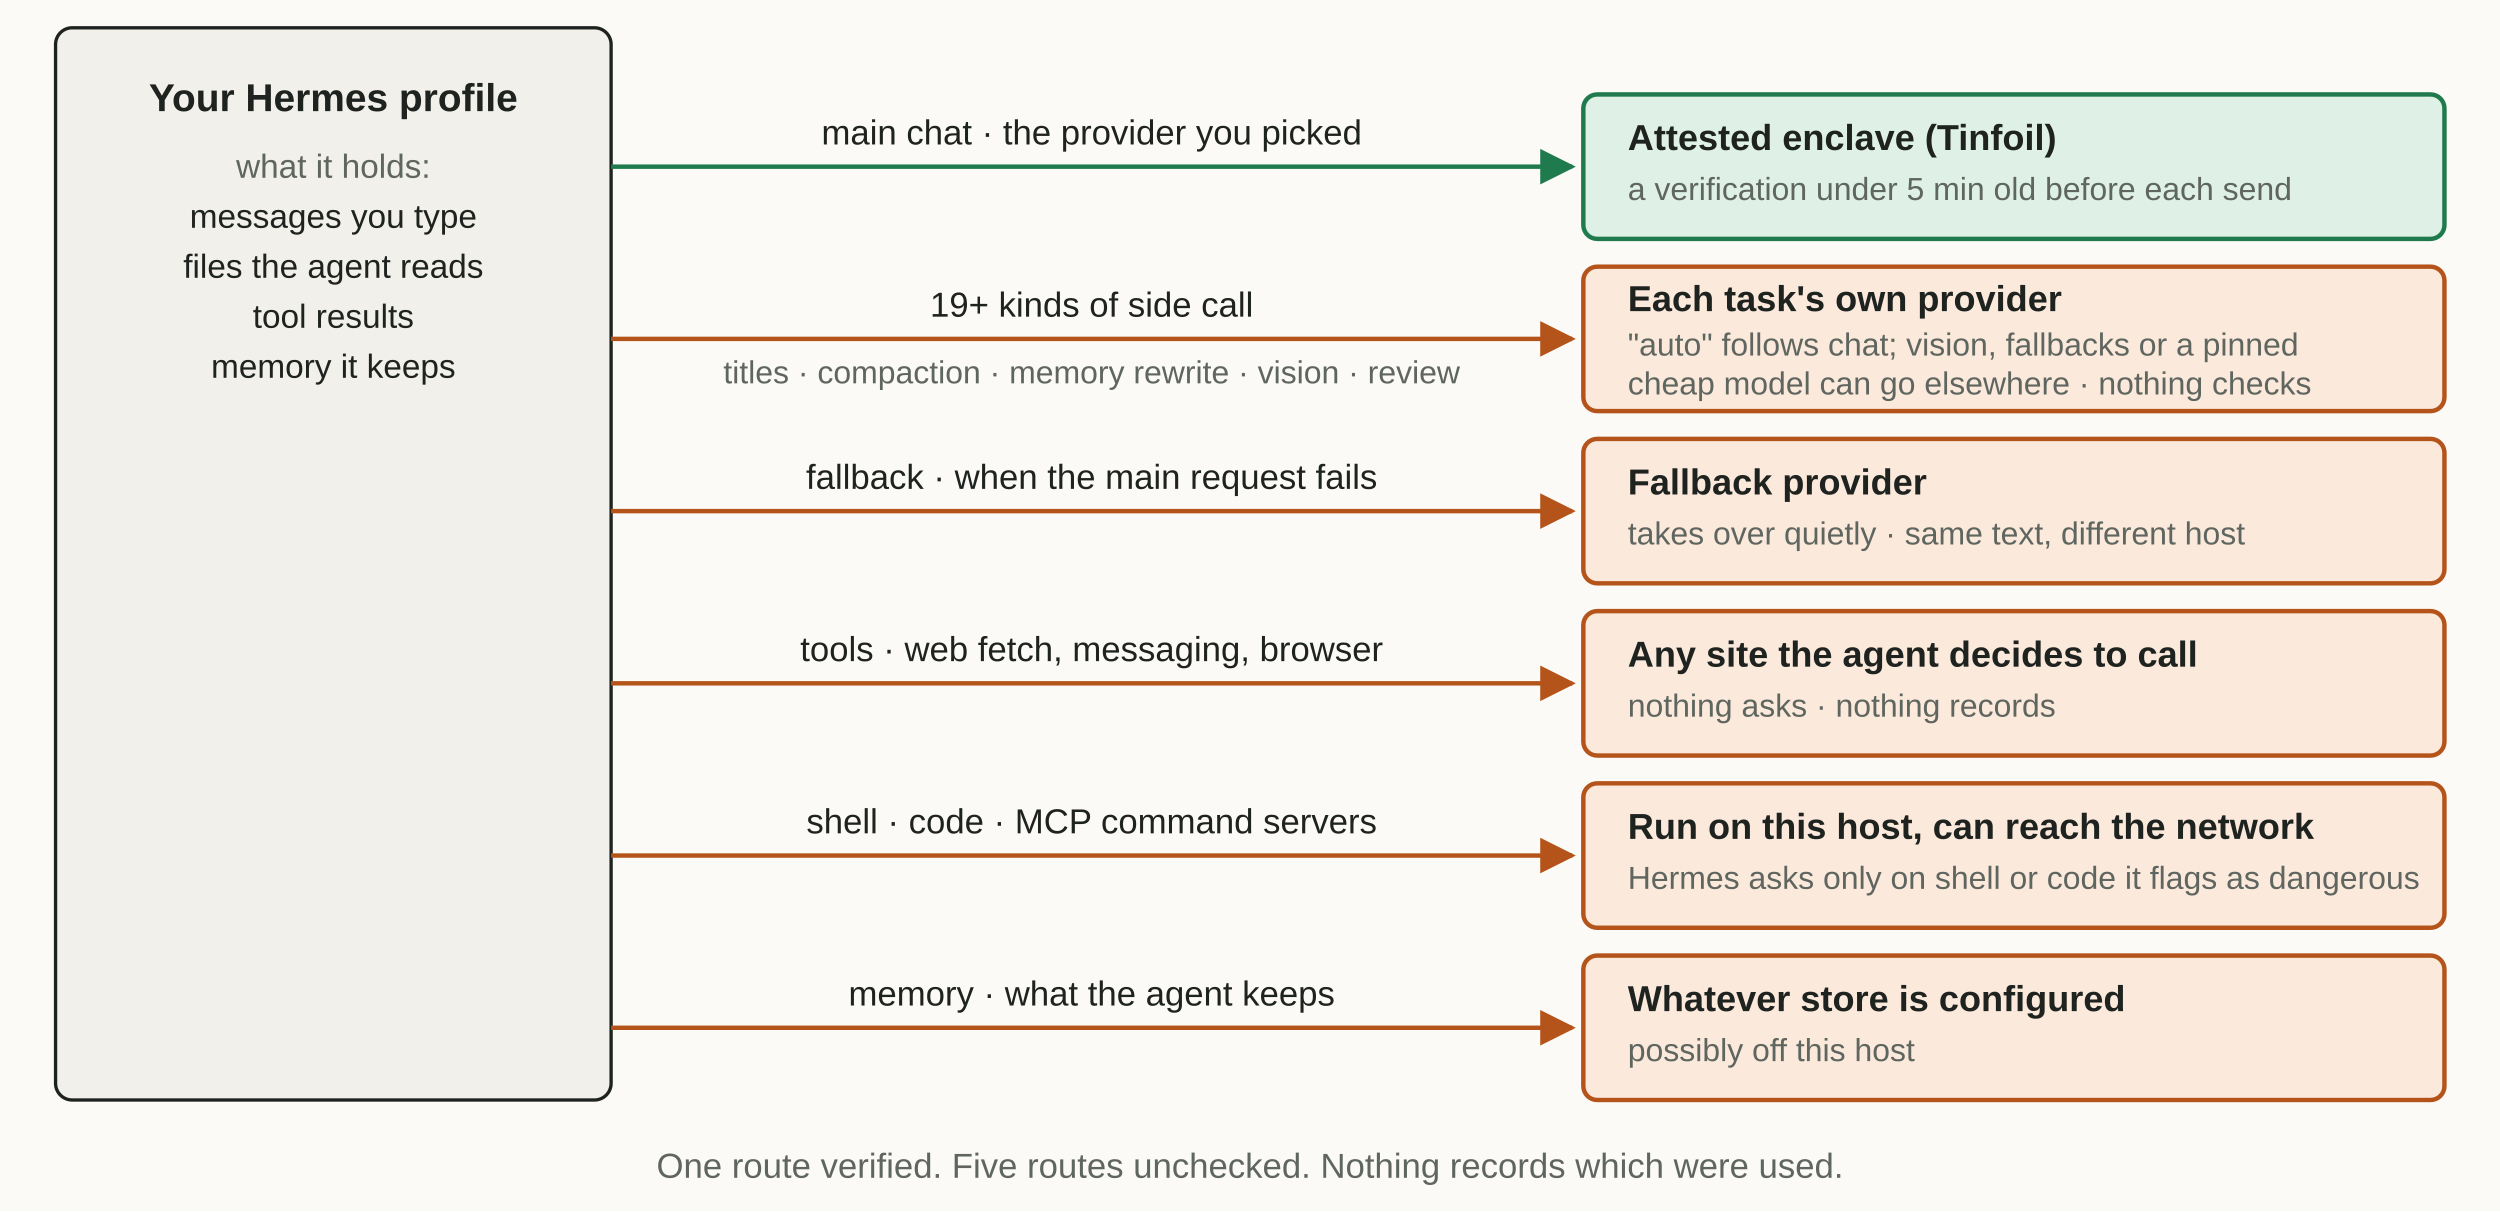
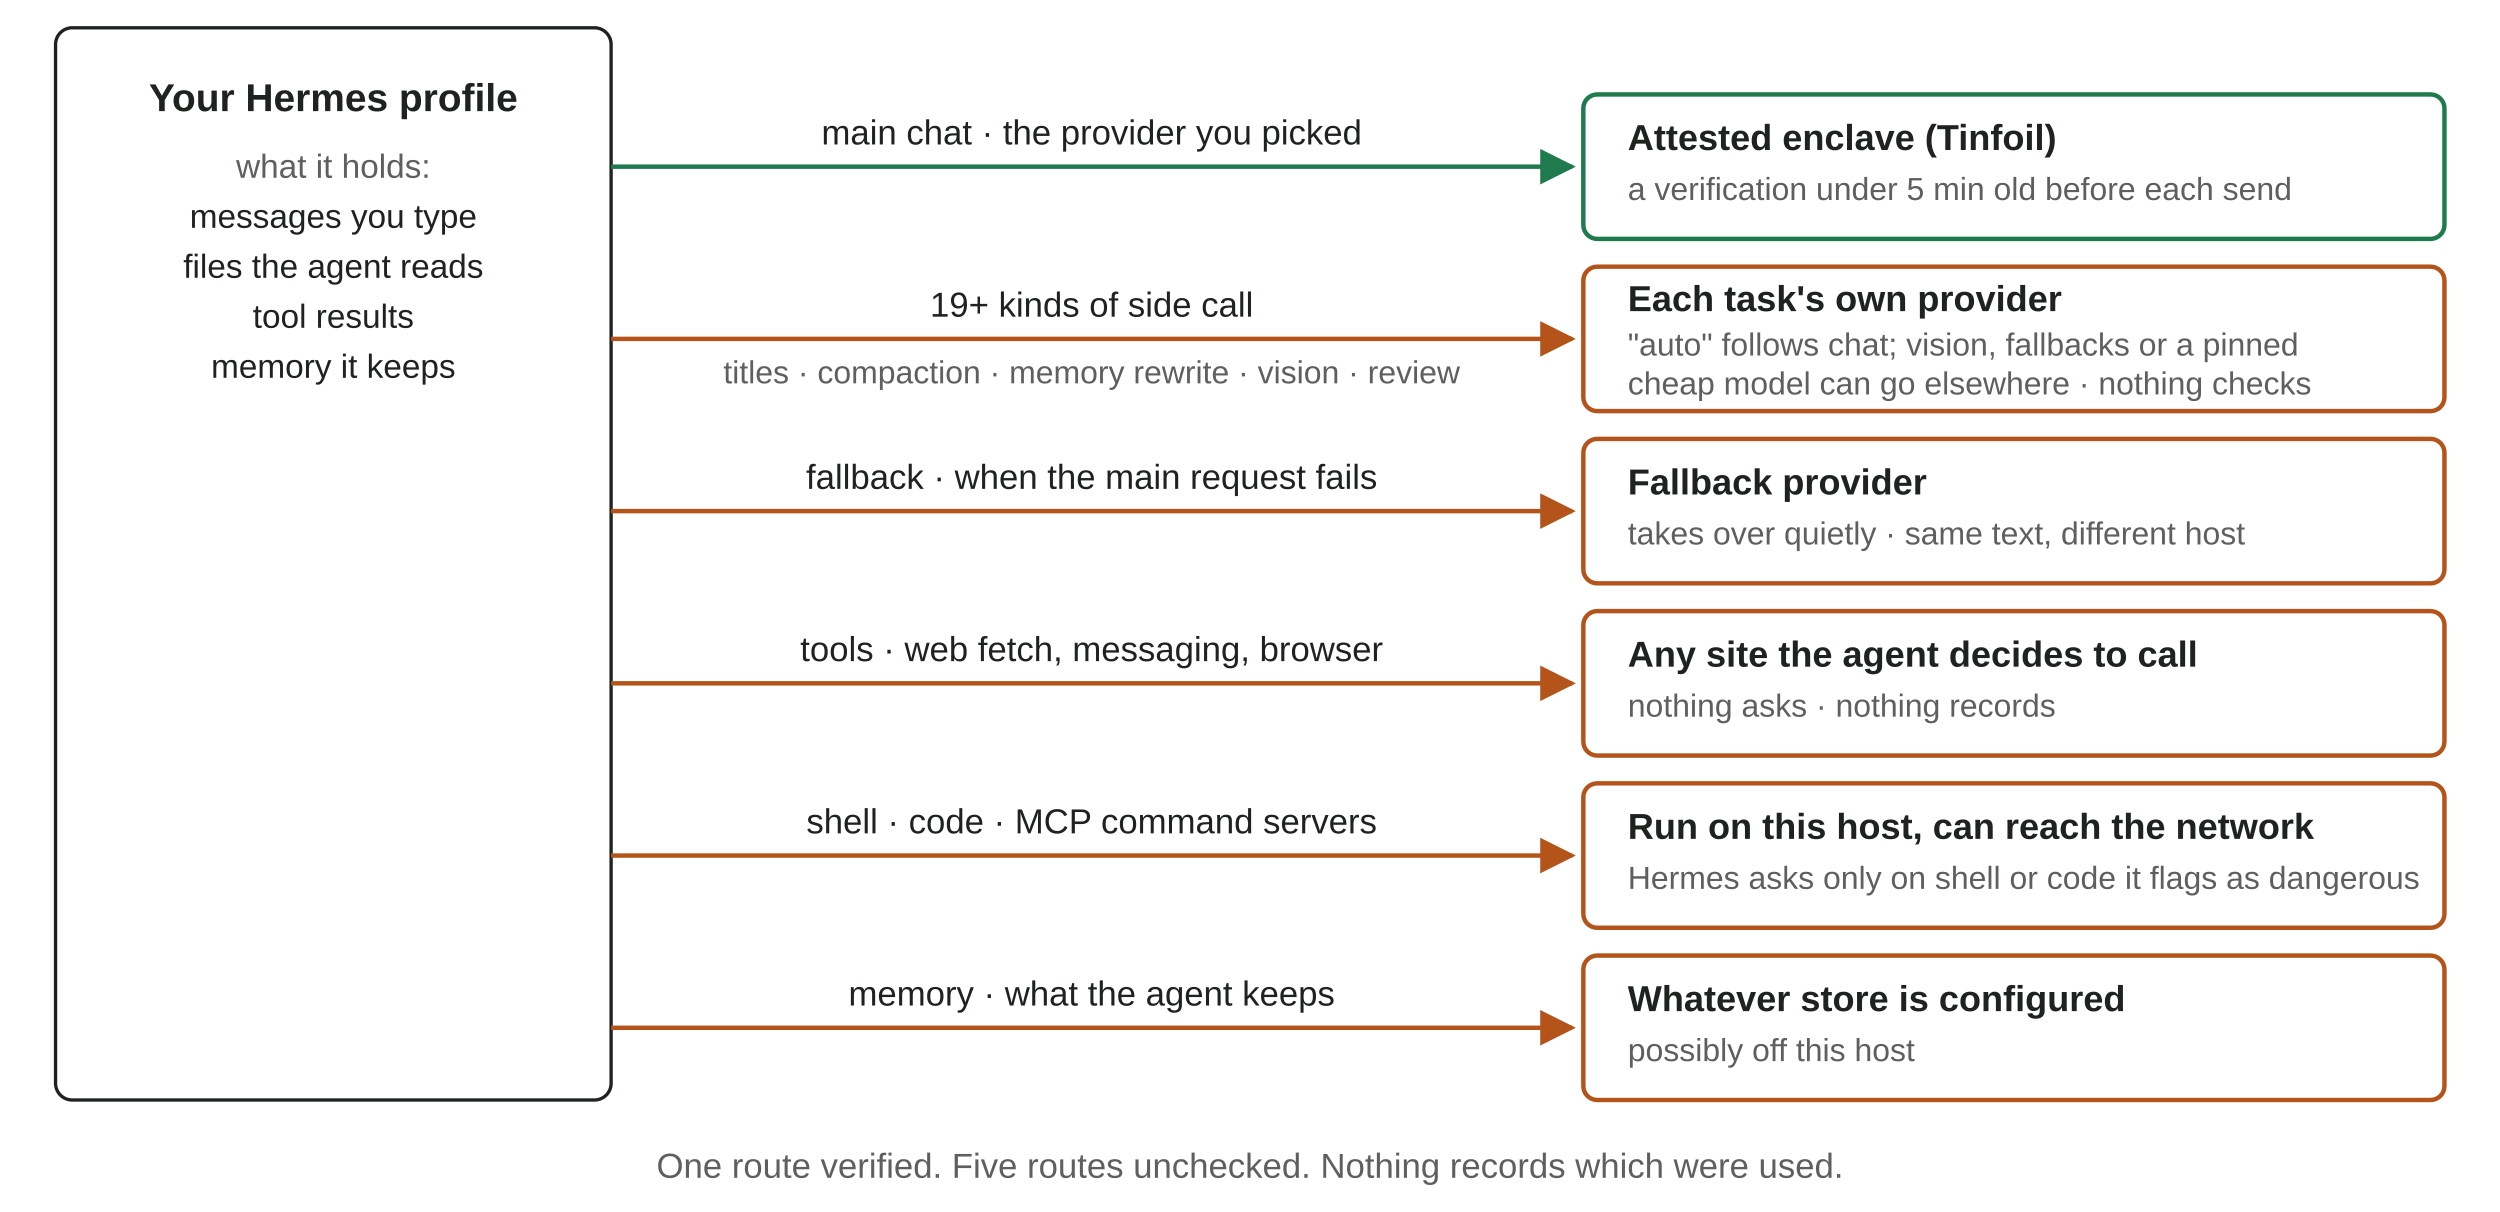
<svg xmlns="http://www.w3.org/2000/svg" font-family="IBM Plex Sans, Helvetica Neue, Arial, sans-serif" viewBox="0 60 900 436" role="img" aria-label="Six arrows leave a Hermes profile. Only the main chat arrow reaches a verified enclave. Side calls, fallback, tools, shell and code, and memory reach hosts nobody checks.">
+   <style>
+         svg { color: #1f2320; }
+         .muted { opacity: 0.72; }
+         .ok-s { stroke: #1f7a4d; } .ok-f { fill: #1f7a4d; }
+         .open-s { stroke: #b4541a; } .open-f { fill: #b4541a; }
+         @media (prefers-color-scheme: dark) {
+           svg { color: #e6edf3; }
+           .ok-s { stroke: #3fb950; } .ok-f { fill: #3fb950; }
+           .open-s { stroke: #f0883e; } .open-f { fill: #f0883e; }
+         }
+       </style>
  <defs>
    <marker id="m1-locked" viewBox="0 0 10 10" refX="9" refY="5" markerWidth="8" markerHeight="8" orient="auto">
-       <path d="M0,0 L10,5 L0,10 z" fill="#1f7a4d" />
+       <path d="M0,0 L10,5 L0,10 z" class="ok-f" />
    </marker>
    <marker id="m1-open" viewBox="0 0 10 10" refX="9" refY="5" markerWidth="8" markerHeight="8" orient="auto">
-       <path d="M0,0 L10,5 L0,10 z" fill="#b4541a" />
+       <path d="M0,0 L10,5 L0,10 z" class="open-f" />
    </marker>
  </defs>
-   <rect x="0" y="60" width="900" height="436" fill="#fbfaf7" />
-   <rect x="20" y="70" width="200" height="386" rx="6" fill="#f1f0ea" stroke="#1f2320" stroke-width="1.2" />
-   <text x="120" y="100" text-anchor="middle" font-size="14" font-weight="600" fill="#1f2320">Your Hermes profile</text>
-   <text x="120" y="124" text-anchor="middle" font-size="12" fill="#5f655f">what it holds:</text>
-   <text x="120" y="142" text-anchor="middle" font-size="12" fill="#1f2320">messages you type</text>
-   <text x="120" y="160" text-anchor="middle" font-size="12" fill="#1f2320">files the agent reads</text>
-   <text x="120" y="178" text-anchor="middle" font-size="12" fill="#1f2320">tool results</text>
-   <text x="120" y="196" text-anchor="middle" font-size="12" fill="#1f2320">memory it keeps</text>
-   <line x1="220" y1="120" x2="566" y2="120" stroke="#1f7a4d" stroke-width="1.6" marker-end="url(#m1-locked)" />
-   <text x="393" y="112" text-anchor="middle" font-size="12.5" fill="#1f2320">main chat · the provider you picked</text>
-   <rect x="570" y="94" width="310" height="52" rx="5" fill="#dff1e6" stroke="#1f7a4d" stroke-width="1.6" />
-   <text x="586" y="114" font-size="13" font-weight="600" fill="#1f2320">Attested enclave (Tinfoil)</text>
-   <text x="586" y="132" font-size="11.5" fill="#5f655f">a verification under 5 min old before each send</text>
-   <line x1="220" y1="182" x2="566" y2="182" stroke="#b4541a" stroke-width="1.6" marker-end="url(#m1-open)" />
-   <text x="393" y="174" text-anchor="middle" font-size="12.5" fill="#1f2320">19+ kinds of side call</text>
-   <text x="393" y="198" text-anchor="middle" font-size="11.5" fill="#5f655f">titles · compaction · memory rewrite · vision · review</text>
-   <rect x="570" y="156" width="310" height="52" rx="5" fill="#fbe9dc" stroke="#b4541a" stroke-width="1.6" />
-   <text x="586" y="172" font-size="13" font-weight="600" fill="#1f2320">Each task's own provider</text>
-   <text x="586" y="188" font-size="11.5" fill="#5f655f">"auto" follows chat; vision, fallbacks or a pinned</text>
-   <text x="586" y="202" font-size="11.5" fill="#5f655f">cheap model can go elsewhere · nothing checks</text>
-   <line x1="220" y1="244" x2="566" y2="244" stroke="#b4541a" stroke-width="1.6" marker-end="url(#m1-open)" />
-   <text x="393" y="236" text-anchor="middle" font-size="12.5" fill="#1f2320">fallback · when the main request fails</text>
-   <rect x="570" y="218" width="310" height="52" rx="5" fill="#fbe9dc" stroke="#b4541a" stroke-width="1.6" />
-   <text x="586" y="238" font-size="13" font-weight="600" fill="#1f2320">Fallback provider</text>
-   <text x="586" y="256" font-size="11.5" fill="#5f655f">takes over quietly · same text, different host</text>
-   <line x1="220" y1="306" x2="566" y2="306" stroke="#b4541a" stroke-width="1.6" marker-end="url(#m1-open)" />
-   <text x="393" y="298" text-anchor="middle" font-size="12.5" fill="#1f2320">tools · web fetch, messaging, browser</text>
-   <rect x="570" y="280" width="310" height="52" rx="5" fill="#fbe9dc" stroke="#b4541a" stroke-width="1.6" />
-   <text x="586" y="300" font-size="13" font-weight="600" fill="#1f2320">Any site the agent decides to call</text>
-   <text x="586" y="318" font-size="11.5" fill="#5f655f">nothing asks · nothing records</text>
-   <line x1="220" y1="368" x2="566" y2="368" stroke="#b4541a" stroke-width="1.6" marker-end="url(#m1-open)" />
-   <text x="393" y="360" text-anchor="middle" font-size="12.5" fill="#1f2320">shell · code · MCP command servers</text>
-   <rect x="570" y="342" width="310" height="52" rx="5" fill="#fbe9dc" stroke="#b4541a" stroke-width="1.6" />
-   <text x="586" y="362" font-size="13" font-weight="600" fill="#1f2320">Run on this host, can reach the network</text>
-   <text x="586" y="380" font-size="11.5" fill="#5f655f">Hermes asks only on shell or code it flags as dangerous</text>
-   <line x1="220" y1="430" x2="566" y2="430" stroke="#b4541a" stroke-width="1.6" marker-end="url(#m1-open)" />
-   <text x="393" y="422" text-anchor="middle" font-size="12.5" fill="#1f2320">memory · what the agent keeps</text>
-   <rect x="570" y="404" width="310" height="52" rx="5" fill="#fbe9dc" stroke="#b4541a" stroke-width="1.6" />
-   <text x="586" y="424" font-size="13" font-weight="600" fill="#1f2320">Whatever store is configured</text>
-   <text x="586" y="442" font-size="11.5" fill="#5f655f">possibly off this host</text>
-   <text x="450" y="484" text-anchor="middle" font-size="12.5" fill="#5f655f">One route verified. Five routes unchecked. Nothing records which were used.</text>
+   <rect x="20" y="70" width="200" height="386" rx="6" fill="none" stroke="currentColor" stroke-width="1.2" />
+   <text x="120" y="100" text-anchor="middle" font-size="14" font-weight="600" fill="currentColor">Your Hermes profile</text>
+   <text x="120" y="124" text-anchor="middle" font-size="12" fill="currentColor" class="muted">what it holds:</text>
+   <text x="120" y="142" text-anchor="middle" font-size="12" fill="currentColor">messages you type</text>
+   <text x="120" y="160" text-anchor="middle" font-size="12" fill="currentColor">files the agent reads</text>
+   <text x="120" y="178" text-anchor="middle" font-size="12" fill="currentColor">tool results</text>
+   <text x="120" y="196" text-anchor="middle" font-size="12" fill="currentColor">memory it keeps</text>
+   <line x1="220" y1="120" x2="566" y2="120" class="ok-s" stroke-width="1.6" marker-end="url(#m1-locked)" />
+   <text x="393" y="112" text-anchor="middle" font-size="12.5" fill="currentColor">main chat · the provider you picked</text>
+   <rect x="570" y="94" width="310" height="52" rx="5" fill="none" class="ok-s" stroke-width="1.6" />
+   <text x="586" y="114" font-size="13" font-weight="600" fill="currentColor">Attested enclave (Tinfoil)</text>
+   <text x="586" y="132" font-size="11.5" fill="currentColor" class="muted">a verification under 5 min old before each send</text>
+   <line x1="220" y1="182" x2="566" y2="182" class="open-s" stroke-width="1.6" marker-end="url(#m1-open)" />
+   <text x="393" y="174" text-anchor="middle" font-size="12.5" fill="currentColor">19+ kinds of side call</text>
+   <text x="393" y="198" text-anchor="middle" font-size="11.5" fill="currentColor" class="muted">titles · compaction · memory rewrite · vision · review</text>
+   <rect x="570" y="156" width="310" height="52" rx="5" fill="none" class="open-s" stroke-width="1.6" />
+   <text x="586" y="172" font-size="13" font-weight="600" fill="currentColor">Each task's own provider</text>
+   <text x="586" y="188" font-size="11.5" fill="currentColor" class="muted">"auto" follows chat; vision, fallbacks or a pinned</text>
+   <text x="586" y="202" font-size="11.5" fill="currentColor" class="muted">cheap model can go elsewhere · nothing checks</text>
+   <line x1="220" y1="244" x2="566" y2="244" class="open-s" stroke-width="1.6" marker-end="url(#m1-open)" />
+   <text x="393" y="236" text-anchor="middle" font-size="12.5" fill="currentColor">fallback · when the main request fails</text>
+   <rect x="570" y="218" width="310" height="52" rx="5" fill="none" class="open-s" stroke-width="1.6" />
+   <text x="586" y="238" font-size="13" font-weight="600" fill="currentColor">Fallback provider</text>
+   <text x="586" y="256" font-size="11.5" fill="currentColor" class="muted">takes over quietly · same text, different host</text>
+   <line x1="220" y1="306" x2="566" y2="306" class="open-s" stroke-width="1.6" marker-end="url(#m1-open)" />
+   <text x="393" y="298" text-anchor="middle" font-size="12.5" fill="currentColor">tools · web fetch, messaging, browser</text>
+   <rect x="570" y="280" width="310" height="52" rx="5" fill="none" class="open-s" stroke-width="1.6" />
+   <text x="586" y="300" font-size="13" font-weight="600" fill="currentColor">Any site the agent decides to call</text>
+   <text x="586" y="318" font-size="11.5" fill="currentColor" class="muted">nothing asks · nothing records</text>
+   <line x1="220" y1="368" x2="566" y2="368" class="open-s" stroke-width="1.6" marker-end="url(#m1-open)" />
+   <text x="393" y="360" text-anchor="middle" font-size="12.5" fill="currentColor">shell · code · MCP command servers</text>
+   <rect x="570" y="342" width="310" height="52" rx="5" fill="none" class="open-s" stroke-width="1.6" />
+   <text x="586" y="362" font-size="13" font-weight="600" fill="currentColor">Run on this host, can reach the network</text>
+   <text x="586" y="380" font-size="11.5" fill="currentColor" class="muted">Hermes asks only on shell or code it flags as dangerous</text>
+   <line x1="220" y1="430" x2="566" y2="430" class="open-s" stroke-width="1.6" marker-end="url(#m1-open)" />
+   <text x="393" y="422" text-anchor="middle" font-size="12.5" fill="currentColor">memory · what the agent keeps</text>
+   <rect x="570" y="404" width="310" height="52" rx="5" fill="none" class="open-s" stroke-width="1.6" />
+   <text x="586" y="424" font-size="13" font-weight="600" fill="currentColor">Whatever store is configured</text>
+   <text x="586" y="442" font-size="11.5" fill="currentColor" class="muted">possibly off this host</text>
+   <text x="450" y="484" text-anchor="middle" font-size="12.5" fill="currentColor" class="muted">One route verified. Five routes unchecked. Nothing records which were used.</text>
</svg>
